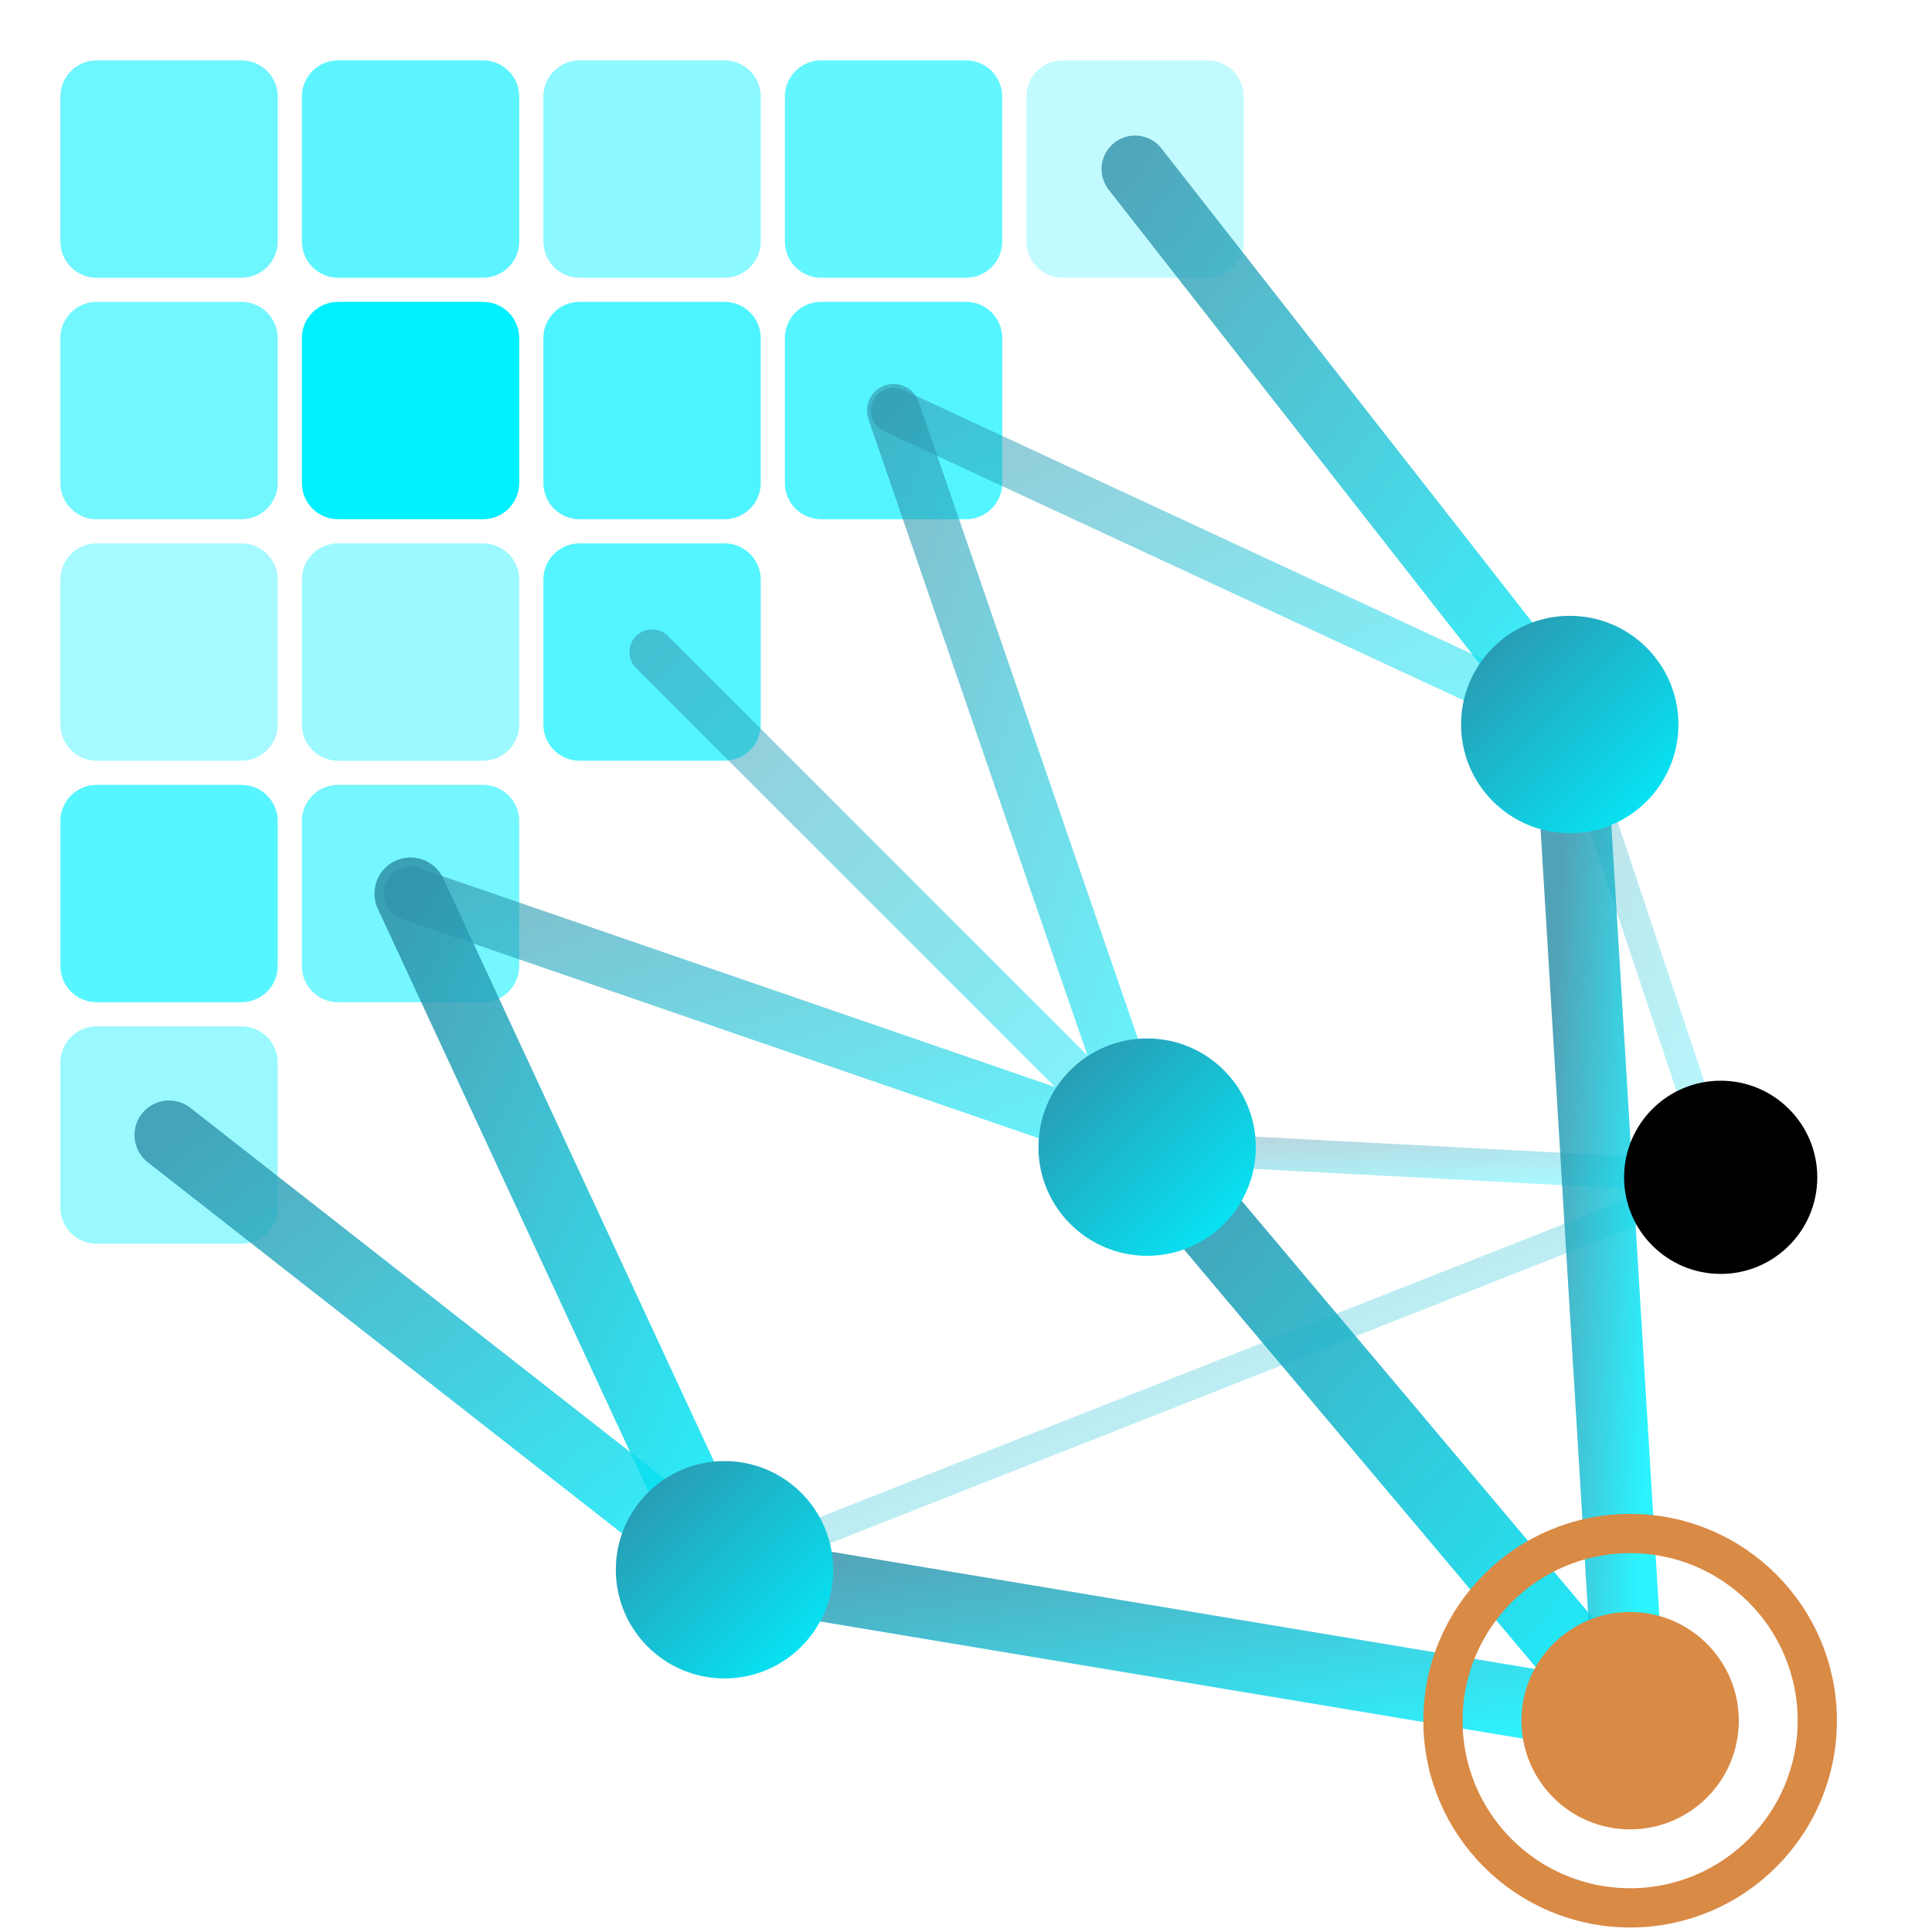
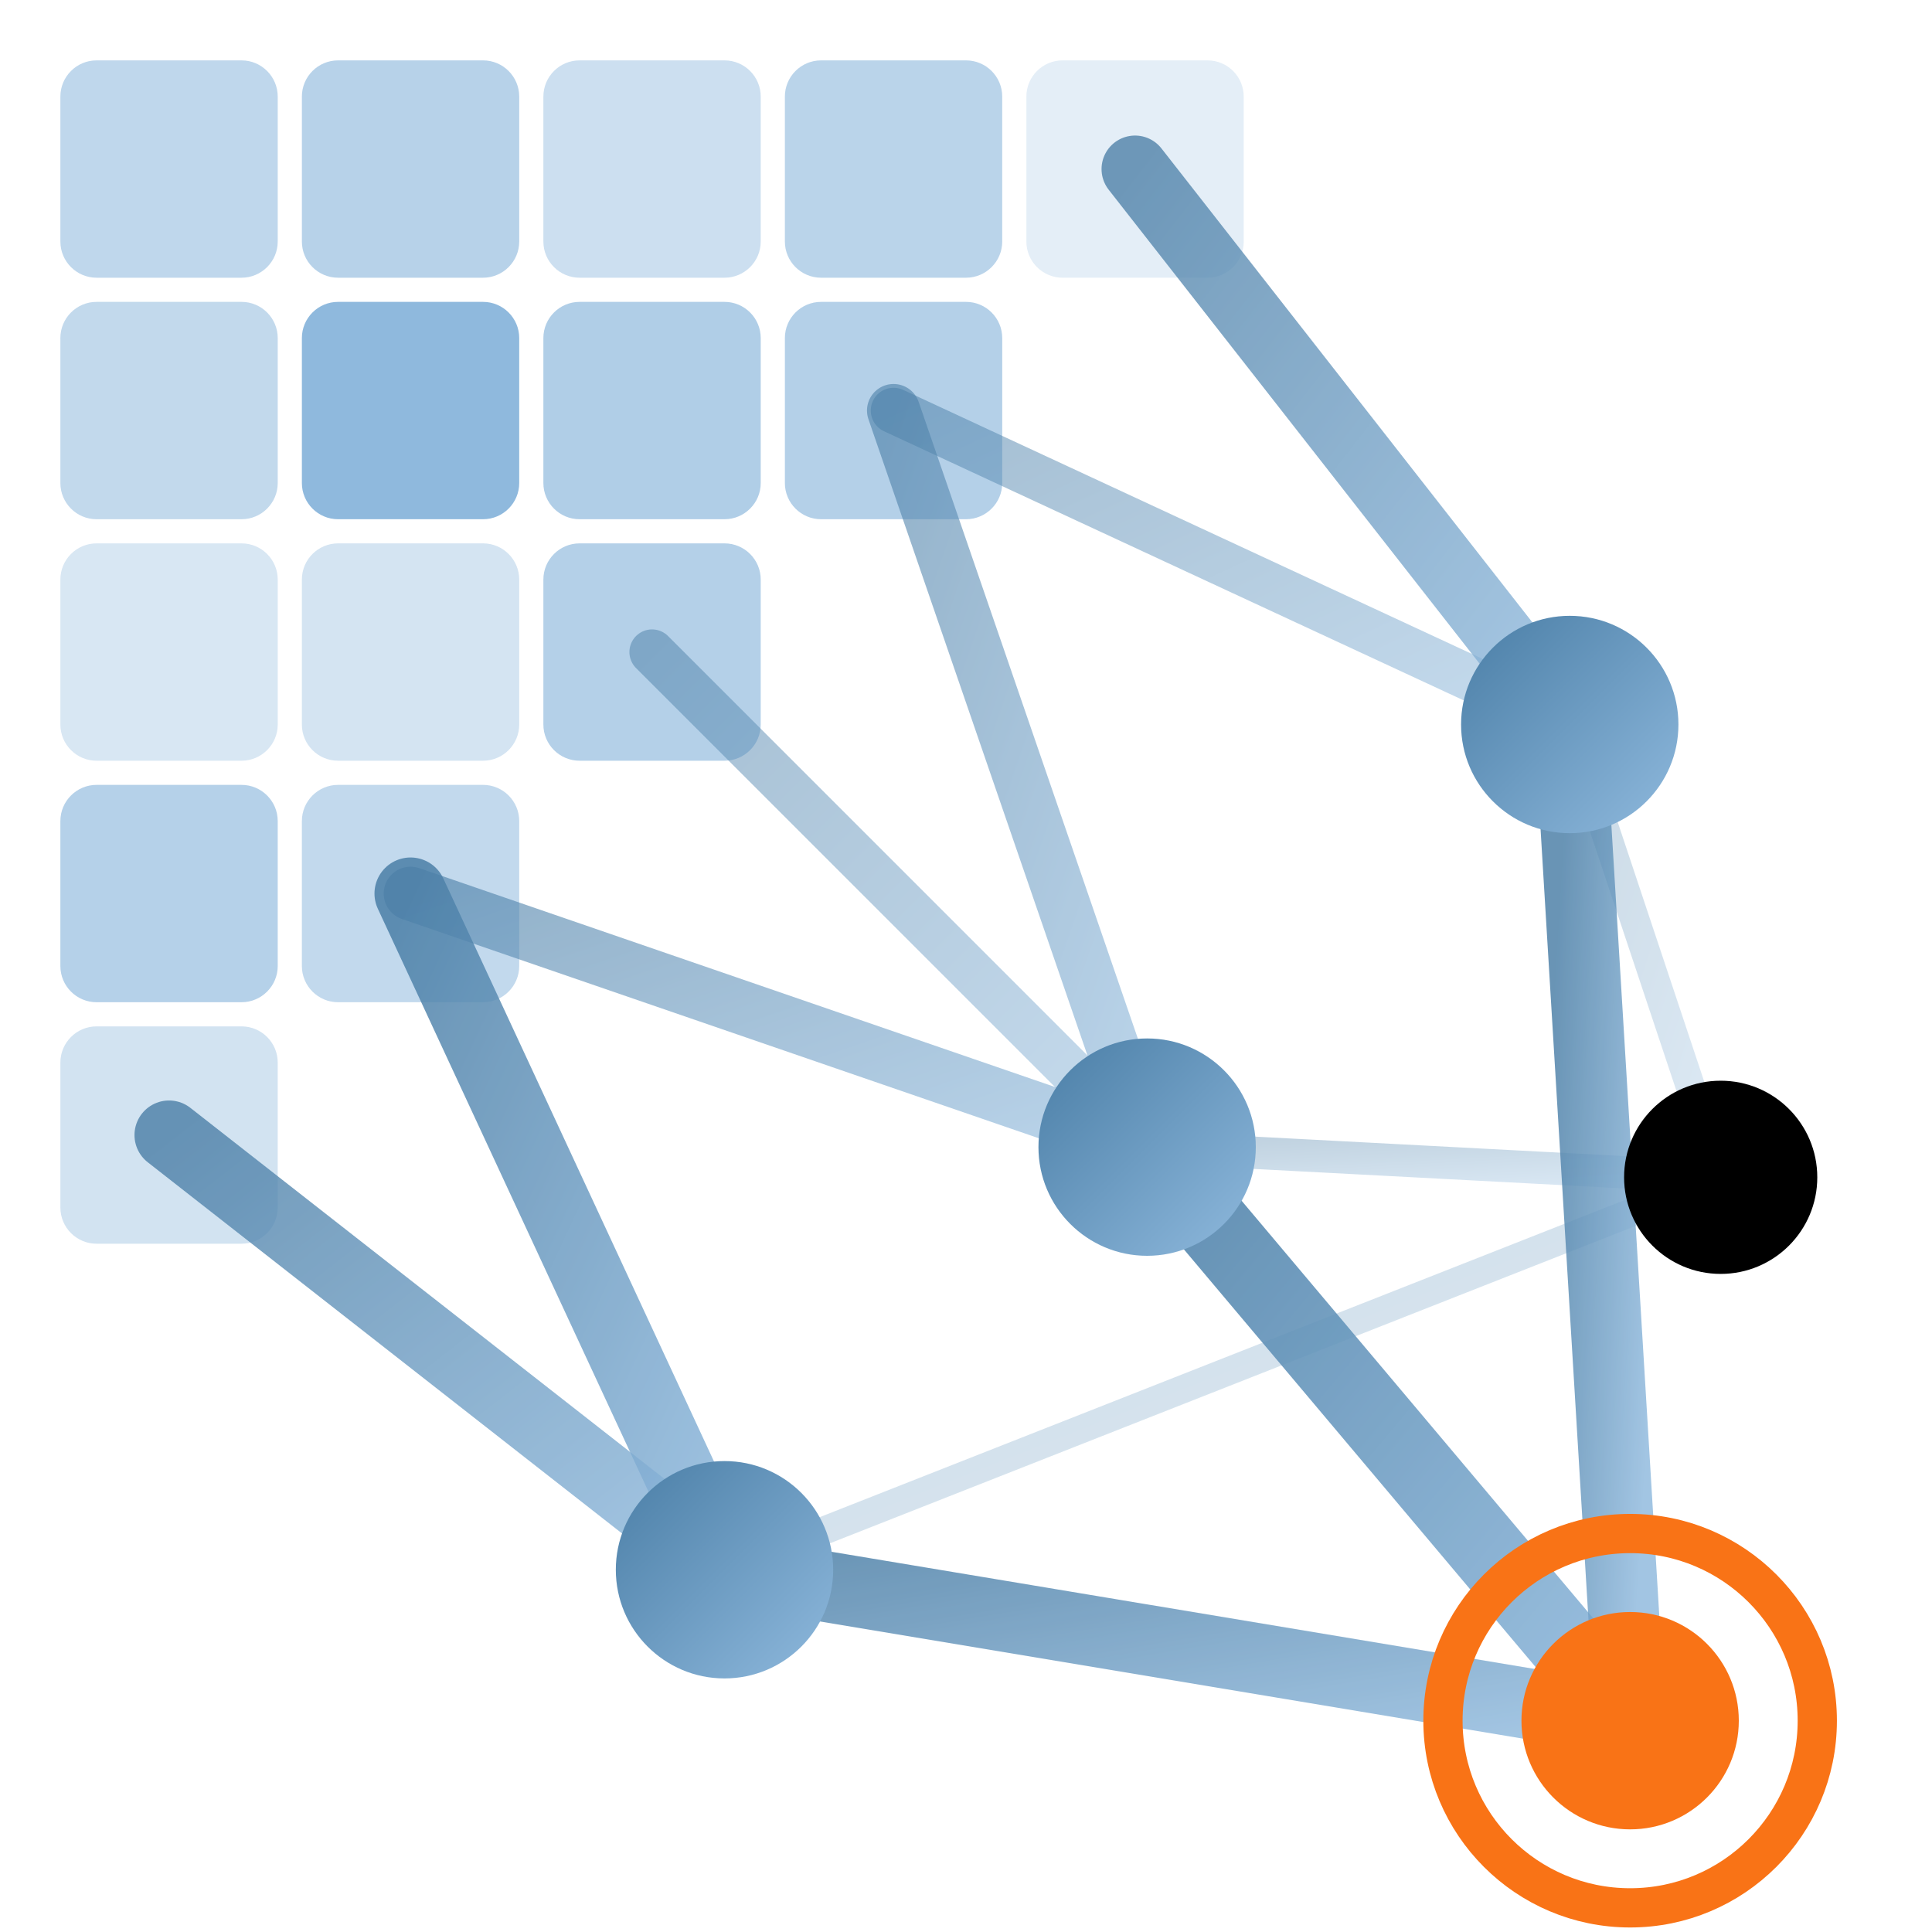
<svg xmlns="http://www.w3.org/2000/svg" viewBox="0 0 64 64" width="512" height="512" role="img" aria-labelledby="cvvd-title">
  <defs>
    <linearGradient id="cvvdGstd" x1="0" y1="0" x2="1" y2="1">
-       <stop offset="0" stop-color="#2f8fa8" />
-       <stop offset="1" stop-color="#00f0ff" />
+       <stop offset="0" stop-color="#4a7ea6" />
+       <stop offset="1" stop-color="#8fb9dd" />
    </linearGradient>
  </defs>
-   <g class="mark-px" fill="#00f0ff">
+   <g class="mark-px" fill="#8fb9dd">
    <rect x="2.0" y="2.0" width="7.2" height="7.2" rx="1.2" opacity="0.57" />
    <rect x="10.0" y="2.0" width="7.2" height="7.2" rx="1.2" opacity="0.64" />
    <rect x="18.0" y="2.0" width="7.2" height="7.2" rx="1.2" opacity="0.45" />
    <rect x="26.0" y="2.0" width="7.2" height="7.2" rx="1.2" opacity="0.61" />
    <rect x="34.0" y="2.0" width="7.2" height="7.2" rx="1.2" opacity="0.24" />
    <rect x="2.0" y="10.0" width="7.2" height="7.2" rx="1.2" opacity="0.55" />
    <rect class="px-hot" x="10.0" y="10.0" width="7.2" height="7.2" rx="1.2" />
    <rect x="18.0" y="10.0" width="7.2" height="7.2" rx="1.2" opacity="0.7" />
    <rect x="26.0" y="10.0" width="7.2" height="7.2" rx="1.2" opacity="0.67" />
    <rect x="2.0" y="18.0" width="7.2" height="7.2" rx="1.2" opacity="0.35" />
    <rect x="10.0" y="18.0" width="7.2" height="7.2" rx="1.2" opacity="0.39" />
    <rect x="18.0" y="18.0" width="7.2" height="7.2" rx="1.2" opacity="0.67" />
    <rect x="2.0" y="26.0" width="7.2" height="7.2" rx="1.2" opacity="0.66" />
    <rect x="10.0" y="26.0" width="7.2" height="7.2" rx="1.2" opacity="0.54" />
    <rect x="2.0" y="34.0" width="7.2" height="7.2" rx="1.2" opacity="0.4" />
  </g>
  <g class="mark-net">
    <g fill="none" stroke="url(#cvvdGstd)" stroke-linecap="round">
      <path stroke-width="2.22" opacity="0.77" d="M37.6 5.6 L52.0 24.0" />
      <path stroke-width="1.51" opacity="0.51" d="M29.6 13.6 L52.0 24.0" />
      <path stroke-width="1.76" opacity="0.6" d="M29.6 13.6 L38.0 38.0" />
      <path stroke-width="1.5" opacity="0.5" d="M21.6 21.6 L38.0 38.0" />
      <path stroke-width="1.78" opacity="0.61" d="M13.6 29.6 L38.0 38.0" />
      <path stroke-width="2.39" opacity="0.84" d="M13.6 29.6 L24.0 52.0" />
      <path stroke-width="2.29" opacity="0.8" d="M5.6 37.6 L24.0 52.0" />
      <path stroke-width="2.34" opacity="0.82" d="M24.0 52.0 L54.0 57.0" />
      <path stroke-width="0.93" opacity="0.29" d="M24.0 52.0 L57.0 39.0" />
      <path stroke-width="2.5" opacity="0.88" d="M38.0 38.0 L54.0 57.0" />
      <path stroke-width="1.07" opacity="0.34" d="M38.0 38.0 L57.0 39.0" />
      <path stroke-width="2.35" opacity="0.83" d="M52.0 24.0 L54.0 57.0" />
      <path stroke-width="0.97" opacity="0.3" d="M52.0 24.0 L57.0 39.0" />
    </g>
    <g class="mark-h" fill="url(#cvvdGstd)">
      <circle cx="24.0" cy="52.0" r="3.6" />
      <circle cx="38.0" cy="38.0" r="3.6" />
      <circle cx="52.0" cy="24.0" r="3.6" />
    </g>
    <circle class="out-alt" cx="57.0" cy="39.0" r="3.2" />
    <g class="mark-flag">
-       <circle cx="54.0" cy="57.0" r="6.2" fill="none" stroke="#d98a45" stroke-width="1.3" />
-       <circle cx="54.0" cy="57.0" r="3.6" fill="#d98a45" />
+       <circle cx="54.0" cy="57.0" r="6.2" fill="none" stroke="#f97316" stroke-width="1.3" />
+       <circle cx="54.0" cy="57.0" r="3.6" fill="#f97316" />
    </g>
  </g>
</svg>
